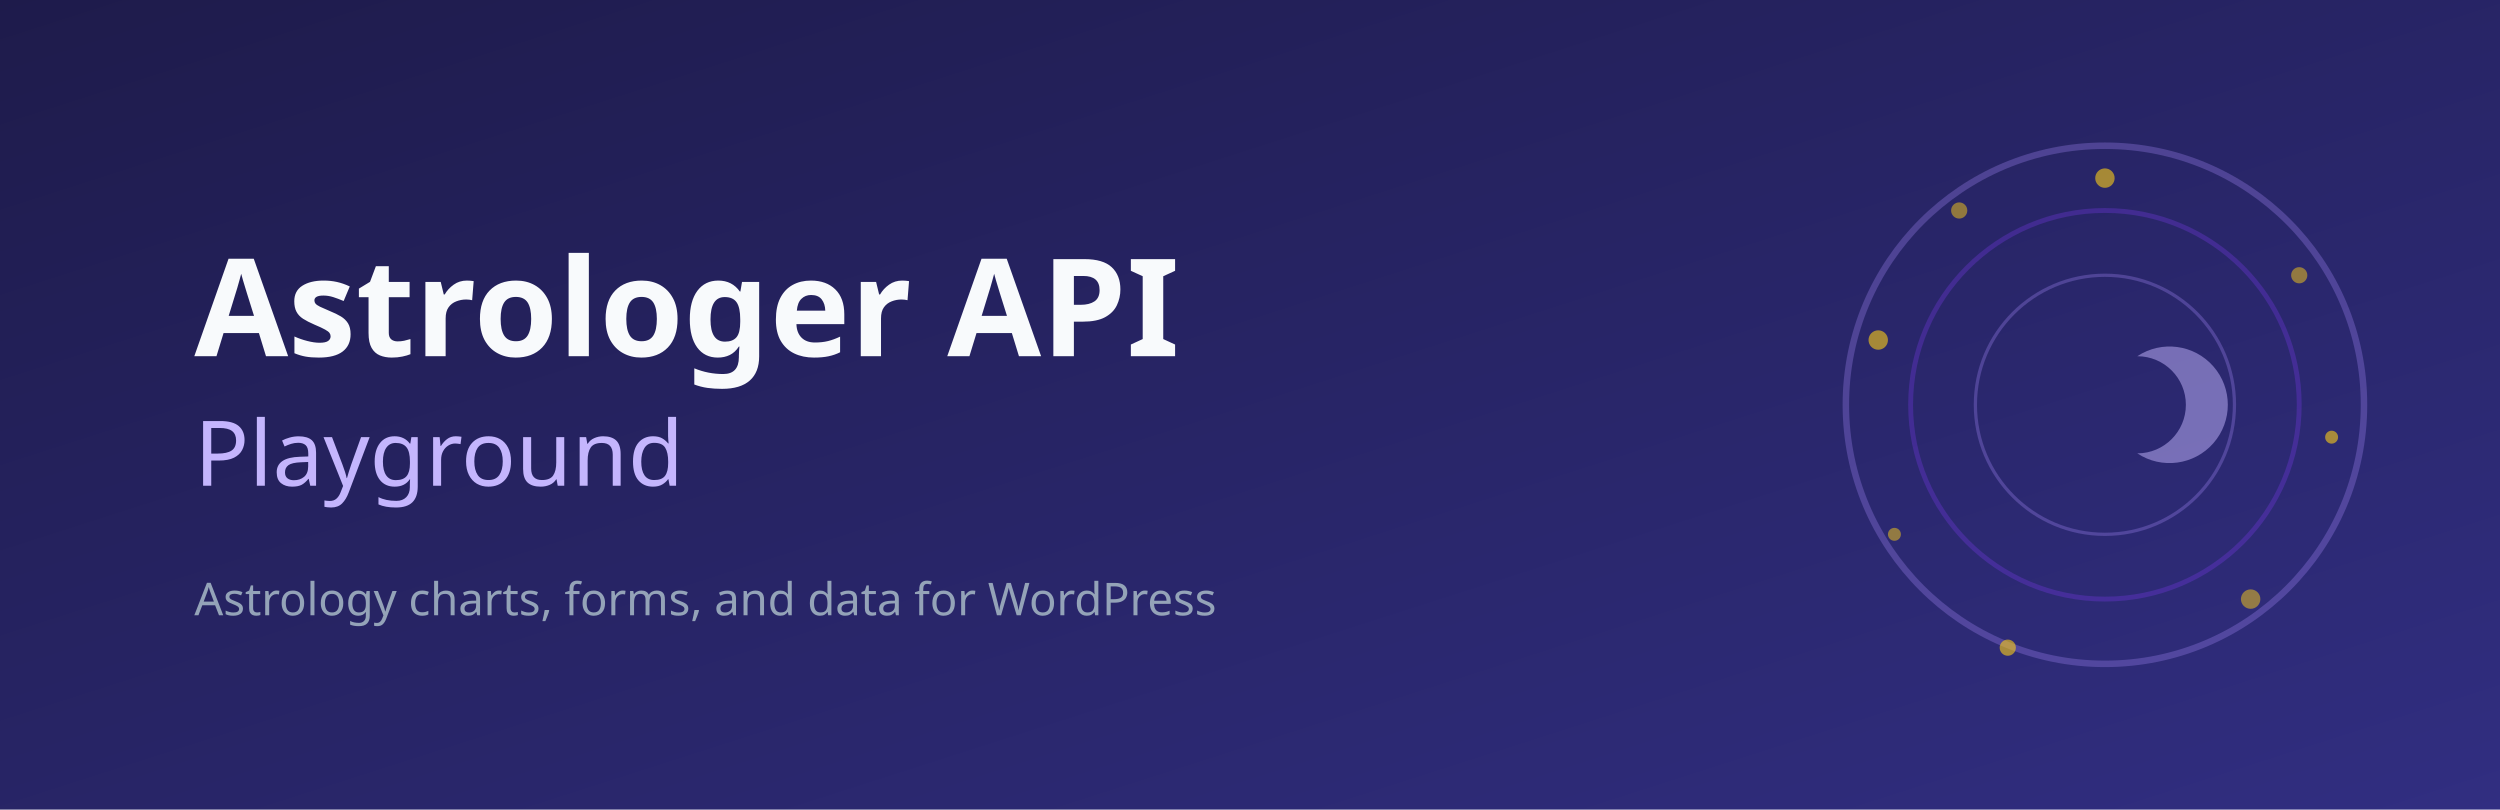
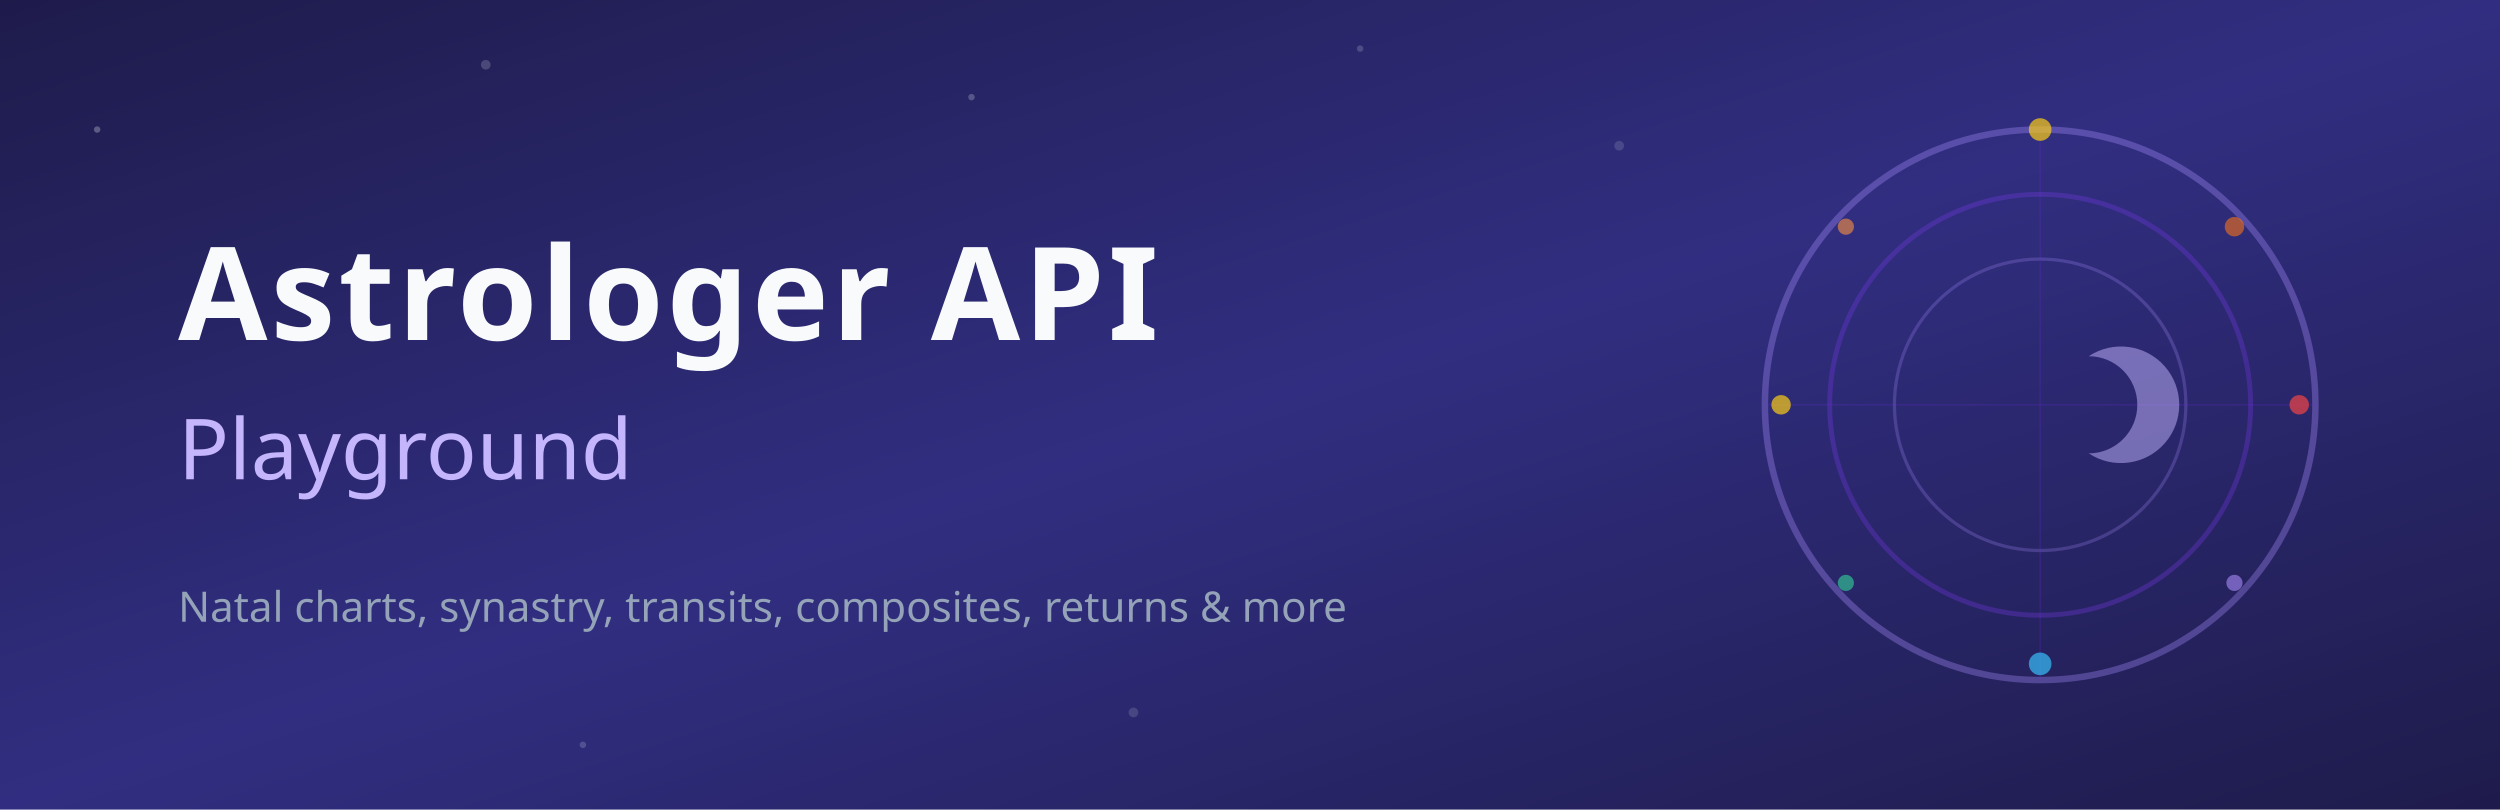
<svg xmlns="http://www.w3.org/2000/svg" width="772" height="250" viewBox="0 0 772 250">
  <defs>
    <linearGradient id="bg" x1="0%" y1="0%" x2="100%" y2="100%">
      <stop offset="0%" stop-color="#1e1b4b" />
-       <stop offset="100%" stop-color="#312e81" />
+       <stop offset="50%" stop-color="#312e81" />
+       <stop offset="100%" stop-color="#1e1b4b" />
    </linearGradient>
  </defs>
  <rect width="772" height="250" fill="url(#bg)" />
-   <circle cx="650" cy="125" r="80" fill="none" stroke="#a78bfa" stroke-width="2" opacity="0.3" />
-   <circle cx="650" cy="125" r="60" fill="none" stroke="#7c3aed" stroke-width="1.5" opacity="0.3" />
-   <circle cx="650" cy="125" r="40" fill="none" stroke="#a78bfa" stroke-width="1" opacity="0.3" />
-   <circle cx="650" cy="55" r="3" fill="#facc15" opacity="0.6" />
-   <circle cx="710" cy="85" r="2.5" fill="#facc15" opacity="0.5" />
-   <circle cx="720" cy="135" r="2" fill="#facc15" opacity="0.6" />
-   <circle cx="695" cy="185" r="3" fill="#facc15" opacity="0.5" />
-   <circle cx="620" cy="200" r="2.5" fill="#facc15" opacity="0.6" />
-   <circle cx="585" cy="165" r="2" fill="#facc15" opacity="0.5" />
-   <circle cx="580" cy="105" r="3" fill="#facc15" opacity="0.6" />
-   <circle cx="605" cy="65" r="2.5" fill="#facc15" opacity="0.5" />
-   <path d="M660 110 A18 18 0 1 1 660 140 A12 12 0 1 0 660 110Z" fill="#c4b5fd" opacity="0.5" />
-   <text x="60" y="110" font-family="sans-serif" font-size="42" font-weight="bold" fill="#f8fafc">Astrologer API</text>
-   <text x="60" y="150" font-family="sans-serif" font-size="28" fill="#c4b5fd">Playground</text>
-   <text x="60" y="190" font-family="sans-serif" font-size="14" fill="#94a3b8">Astrology charts, forms, and data for WordPress</text>
+   <circle cx="30" cy="40" r="1" fill="#e2e8f0" opacity="0.3" />
+   <circle cx="150" cy="20" r="1.5" fill="#e2e8f0" opacity="0.2" />
+   <circle cx="300" cy="30" r="1" fill="#e2e8f0" opacity="0.25" />
+   <circle cx="420" cy="15" r="1" fill="#e2e8f0" opacity="0.2" />
+   <circle cx="500" cy="45" r="1.5" fill="#e2e8f0" opacity="0.15" />
+   <circle cx="180" cy="230" r="1" fill="#e2e8f0" opacity="0.2" />
+   <circle cx="350" cy="220" r="1.5" fill="#e2e8f0" opacity="0.15" />
+   <circle cx="630" cy="125" r="85" fill="none" stroke="#a78bfa" stroke-width="2" opacity="0.35" />
+   <circle cx="630" cy="125" r="65" fill="none" stroke="#7c3aed" stroke-width="1.5" opacity="0.3" />
+   <circle cx="630" cy="125" r="45" fill="none" stroke="#a78bfa" stroke-width="1" opacity="0.25" />
+   <line x1="630" y1="40" x2="630" y2="210" stroke="#6d28d9" stroke-width="0.5" opacity="0.2" />
+   <line x1="545" y1="125" x2="715" y2="125" stroke="#6d28d9" stroke-width="0.5" opacity="0.2" />
+   <circle cx="630" cy="40" r="3.5" fill="#facc15" opacity="0.7" />
+   <circle cx="690" cy="70" r="3" fill="#f97316" opacity="0.6" />
+   <circle cx="710" cy="125" r="3" fill="#ef4444" opacity="0.7" />
+   <circle cx="690" cy="180" r="2.5" fill="#a78bfa" opacity="0.6" />
+   <circle cx="630" cy="205" r="3.5" fill="#38bdf8" opacity="0.7" />
+   <circle cx="570" cy="180" r="2.5" fill="#34d399" opacity="0.6" />
+   <circle cx="550" cy="125" r="3" fill="#facc15" opacity="0.7" />
+   <circle cx="570" cy="70" r="2.5" fill="#fb923c" opacity="0.6" />
+   <path d="M645 110 A18 18 0 1 1 645 140 A12 12 0 1 0 645 110Z" fill="#c4b5fd" opacity="0.5" />
+   <text x="55" y="105" font-family="system-ui, sans-serif" font-size="40" font-weight="700" fill="#f8fafc" letter-spacing="1">Astrologer API</text>
+   <text x="55" y="148" font-family="system-ui, sans-serif" font-size="26" font-weight="400" fill="#c4b5fd">Playground</text>
+   <text x="55" y="192" font-family="system-ui, sans-serif" font-size="13" fill="#94a3b8">Natal charts, synastry, transits, composites, returns &amp; more</text>
</svg>
